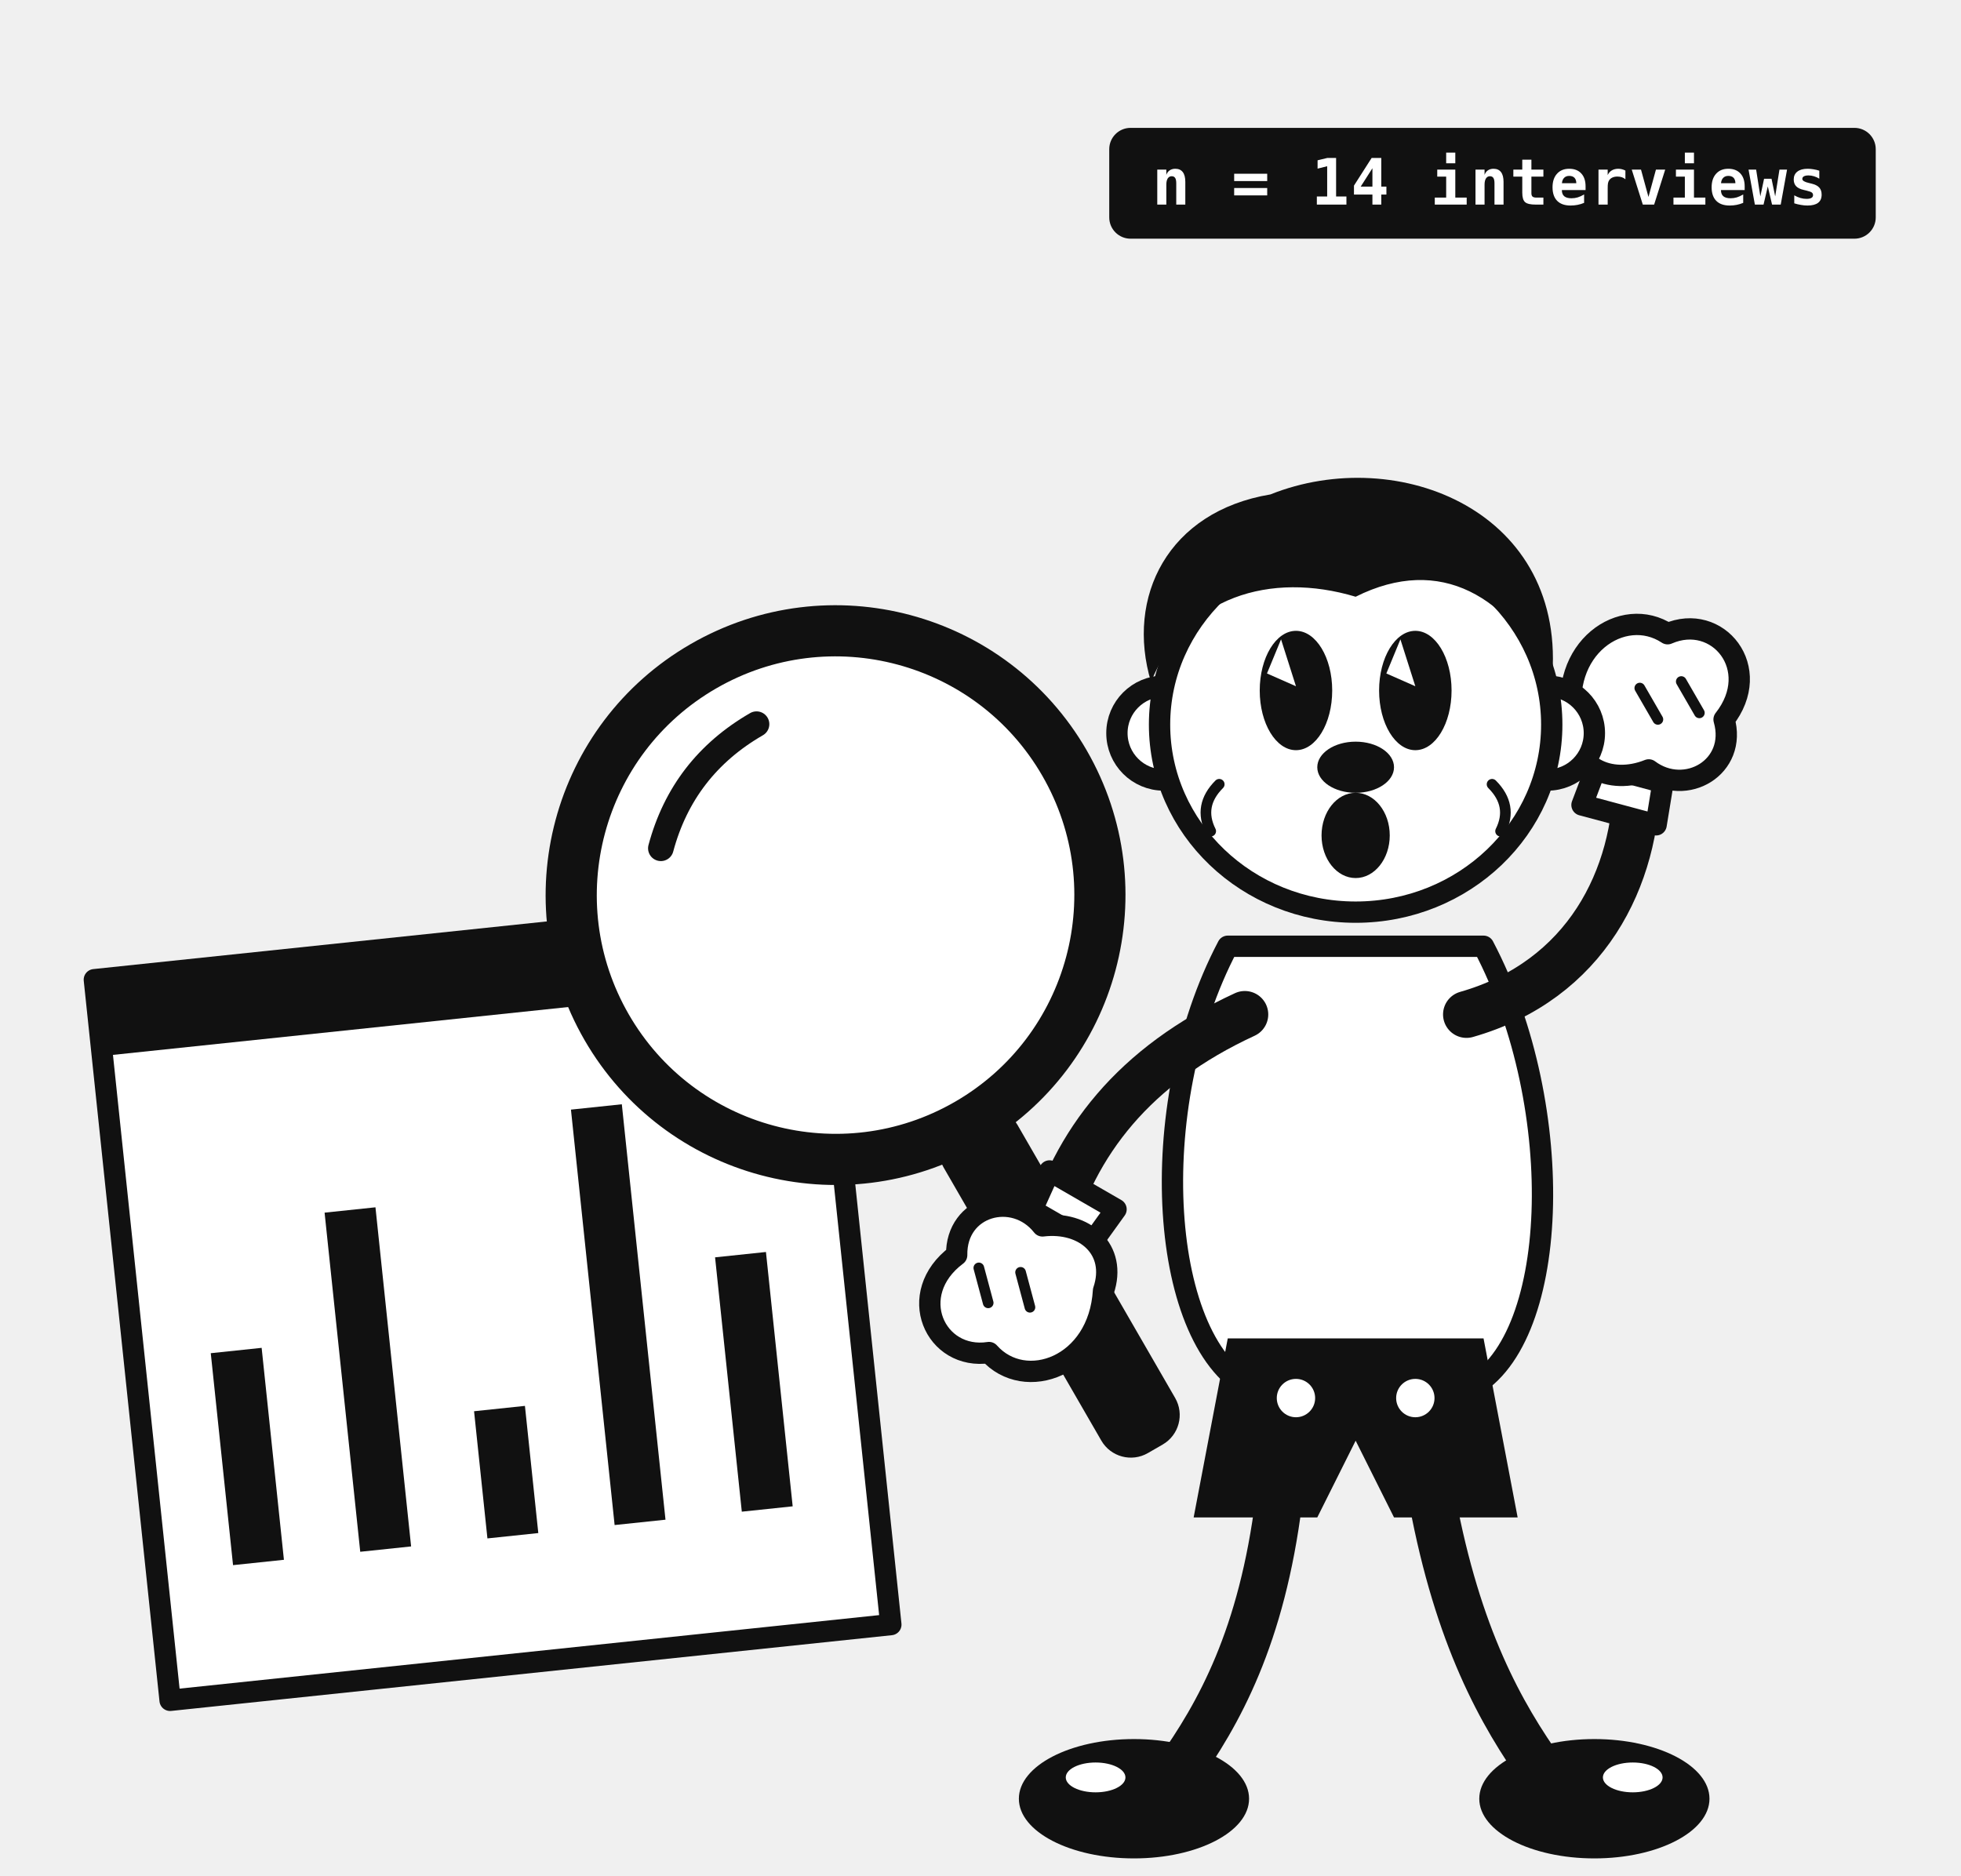
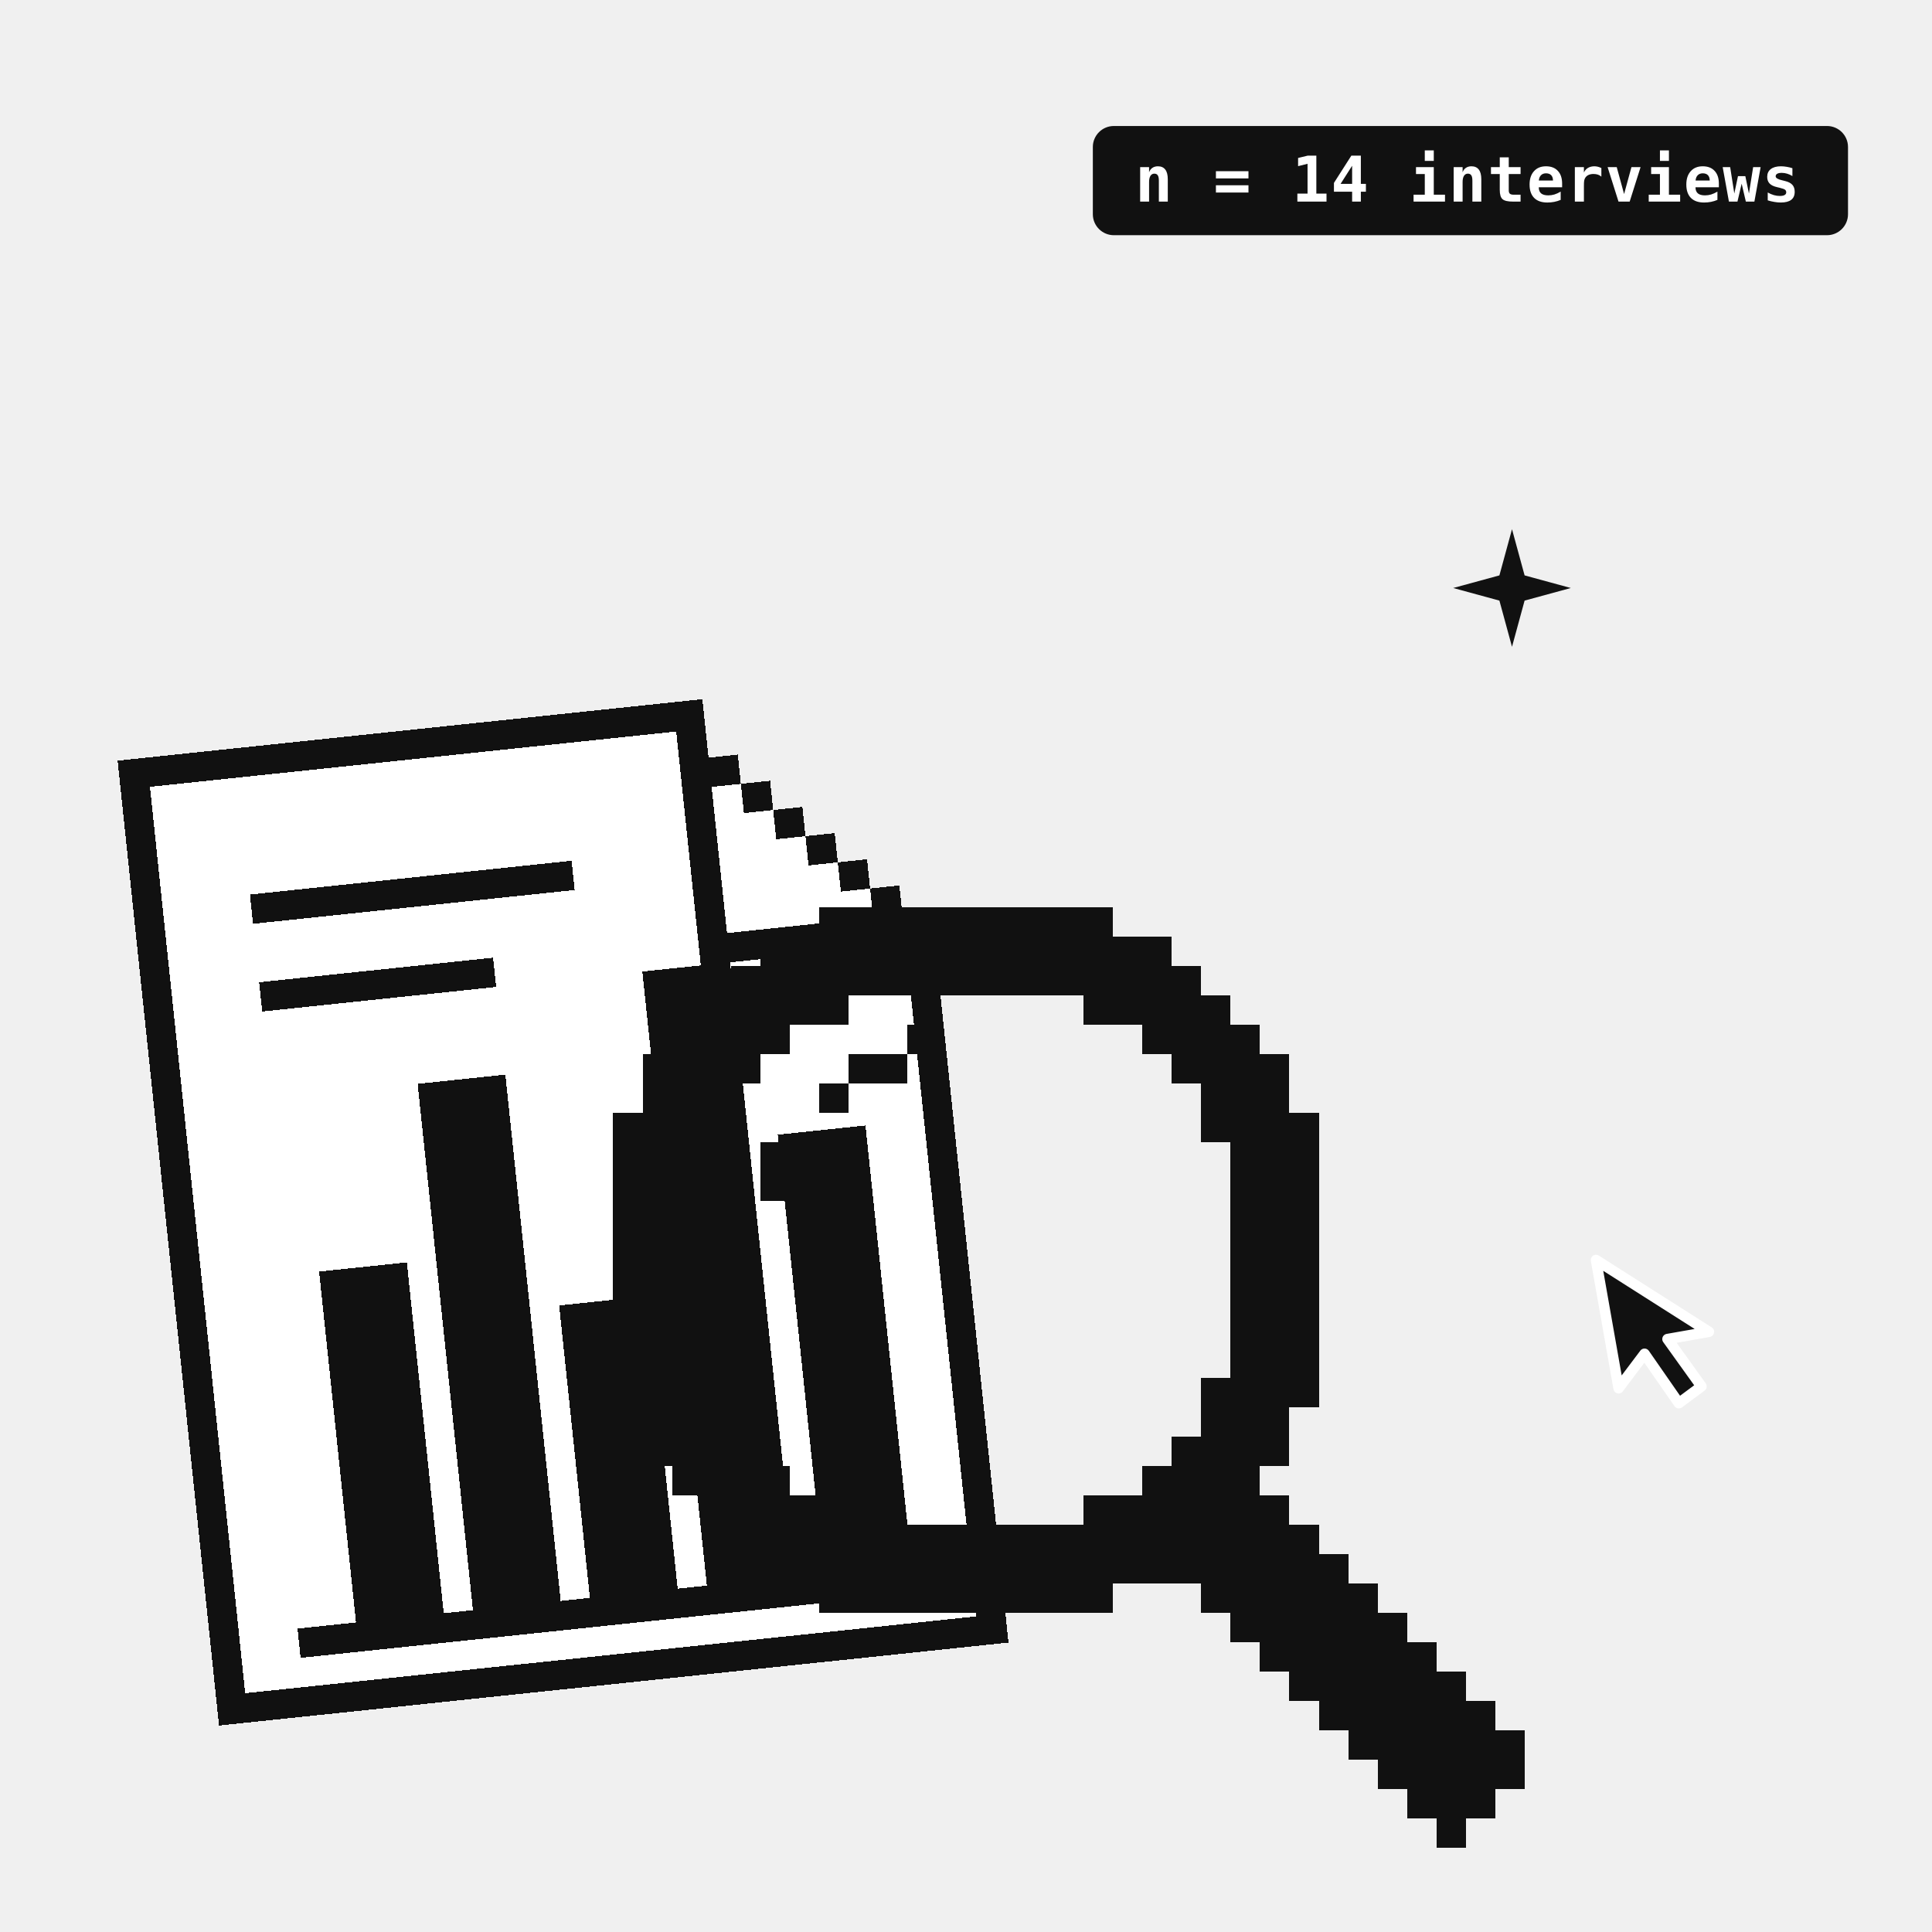
- <svg xmlns="http://www.w3.org/2000/svg" viewBox="0 0 460 440" role="img" aria-label="Retro cartoon researcher inspecting a sticky note chart with a magnifying glass">
+ <svg xmlns="http://www.w3.org/2000/svg" viewBox="0 0 460 460" role="img" aria-label="Pixel-art magnifying glass over a document with a bar chart">
  <style>
    .k{fill:#111111}
+     .w{fill:#ffffff}
    .p{fill:#ffffff;stroke:#111111;stroke-width:5;stroke-linejoin:round;stroke-linecap:round}
    .l{fill:none;stroke:#111111;stroke-width:5;stroke-linecap:round;stroke-linejoin:round}
    .t{fill:none;stroke:#111111;stroke-width:2.5;stroke-linecap:round}
    .d{fill:none;stroke:#111111;stroke-width:3;stroke-dasharray:2 10;stroke-linecap:round}
-     .n{fill:none;stroke:#111111;stroke-width:11;stroke-linecap:round;stroke-linejoin:round}
-     .w{fill:#ffffff}
    .tx{font:600 15px 'DM Mono',ui-monospace,monospace;fill:#ffffff;letter-spacing:.02em}
    .tk{font:600 15px 'DM Mono',ui-monospace,monospace;fill:#111111;letter-spacing:.02em}
+     .px{font:400 16px 'Silkscreen','Courier New',monospace;fill:#111111}
  </style>
-   <g transform="rotate(-6 120 300)">
-     <rect class="p" x="30" y="220" width="170" height="170" />
-     <path class="k" d="M30 220 h170 v18 h-170z" />
-     <path class="l" d="M54 360 V310 M84 360 V280 M114 360 V330 M144 360 V262 M174 360 V300" style="stroke-width:12;stroke-linecap:butt" />
+   <g transform="rotate(-6 140 290)">
+     <g transform="translate(40 170) scale(7)" shape-rendering="crispEdges">
+       <path class="w" d="M1 1h18v1h-18zM1 2h18v1h-18zM1 3h18v1h-18zM20 3h1v1h-1zM1 4h18v1h-18zM20 4h2v1h-2zM1 5h3v1h-3zM15 5h4v1h-4zM20 5h3v1h-3zM1 6h18v1h-18zM20 6h4v1h-4zM1 7h18v1h-18zM20 7h5v1h-5zM1 8h3v1h-3zM12 8h7v1h-7zM1 9h16v1h-16zM20 9h6v1h-6zM1 10h16v1h-16zM20 10h6v1h-6zM1 11h16v1h-16zM20 11h6v1h-6zM1 12h8v1h-8zM12 12h5v1h-5zM20 12h6v1h-6zM1 13h8v1h-8zM12 13h5v1h-5zM20 13h6v1h-6zM1 14h8v1h-8zM12 14h5v1h-5zM20 14h6v1h-6zM1 15h8v1h-8zM12 15h5v1h-5zM20 15h1v1h-1zM24 15h2v1h-2zM1 16h8v1h-8zM12 16h5v1h-5zM20 16h1v1h-1zM24 16h2v1h-2zM1 17h8v1h-8zM12 17h5v1h-5zM20 17h1v1h-1zM24 17h2v1h-2zM1 18h4v1h-4zM8 18h1v1h-1zM12 18h5v1h-5zM20 18h1v1h-1zM24 18h2v1h-2zM1 19h4v1h-4zM8 19h1v1h-1zM12 19h5v1h-5zM20 19h1v1h-1zM24 19h2v1h-2zM1 20h4v1h-4zM8 20h1v1h-1zM12 20h1v1h-1zM16 20h1v1h-1zM20 20h1v1h-1zM24 20h2v1h-2zM1 21h4v1h-4zM8 21h1v1h-1zM12 21h1v1h-1zM16 21h1v1h-1zM20 21h1v1h-1zM24 21h2v1h-2zM1 22h4v1h-4zM8 22h1v1h-1zM12 22h1v1h-1zM16 22h1v1h-1zM20 22h1v1h-1zM24 22h2v1h-2zM1 23h4v1h-4zM8 23h1v1h-1zM12 23h1v1h-1zM16 23h1v1h-1zM20 23h1v1h-1zM24 23h2v1h-2zM1 24h4v1h-4zM8 24h1v1h-1zM12 24h1v1h-1zM16 24h1v1h-1zM20 24h1v1h-1zM24 24h2v1h-2zM1 25h4v1h-4zM8 25h1v1h-1zM12 25h1v1h-1zM16 25h1v1h-1zM20 25h1v1h-1zM24 25h2v1h-2zM1 26h4v1h-4zM8 26h1v1h-1zM12 26h1v1h-1zM16 26h1v1h-1zM20 26h1v1h-1zM24 26h2v1h-2zM1 27h4v1h-4zM8 27h1v1h-1zM12 27h1v1h-1zM16 27h1v1h-1zM20 27h1v1h-1zM24 27h2v1h-2zM1 28h4v1h-4zM8 28h1v1h-1zM12 28h1v1h-1zM16 28h1v1h-1zM20 28h1v1h-1zM24 28h2v1h-2zM1 29h4v1h-4zM8 29h1v1h-1zM12 29h1v1h-1zM16 29h1v1h-1zM20 29h1v1h-1zM24 29h2v1h-2zM1 30h2v1h-2zM1 31h25v1h-25z" />
+       <path class="k" d="M0 0h20v1h-20zM0 1h1v1h-1zM19 1h1v1h-1zM0 2h1v1h-1zM19 2h2v1h-2zM0 3h1v1h-1zM19 3h1v1h-1zM21 3h1v1h-1zM0 4h1v1h-1zM19 4h1v1h-1zM22 4h1v1h-1zM0 5h1v1h-1zM4 5h11v1h-11zM19 5h1v1h-1zM23 5h1v1h-1zM0 6h1v1h-1zM19 6h1v1h-1zM24 6h1v1h-1zM0 7h1v1h-1zM19 7h1v1h-1zM25 7h1v1h-1zM0 8h1v1h-1zM4 8h8v1h-8zM19 8h9v1h-9zM0 9h1v1h-1zM17 9h3v1h-3zM26 9h1v1h-1zM0 10h1v1h-1zM17 10h3v1h-3zM26 10h1v1h-1zM0 11h1v1h-1zM17 11h3v1h-3zM26 11h1v1h-1zM0 12h1v1h-1zM9 12h3v1h-3zM17 12h3v1h-3zM26 12h1v1h-1zM0 13h1v1h-1zM9 13h3v1h-3zM17 13h3v1h-3zM26 13h1v1h-1zM0 14h1v1h-1zM9 14h3v1h-3zM17 14h3v1h-3zM26 14h1v1h-1zM0 15h1v1h-1zM9 15h3v1h-3zM17 15h3v1h-3zM21 15h3v1h-3zM26 15h1v1h-1zM0 16h1v1h-1zM9 16h3v1h-3zM17 16h3v1h-3zM21 16h3v1h-3zM26 16h1v1h-1zM0 17h1v1h-1zM9 17h3v1h-3zM17 17h3v1h-3zM21 17h3v1h-3zM26 17h1v1h-1zM0 18h1v1h-1zM5 18h3v1h-3zM9 18h3v1h-3zM17 18h3v1h-3zM21 18h3v1h-3zM26 18h1v1h-1zM0 19h1v1h-1zM5 19h3v1h-3zM9 19h3v1h-3zM17 19h3v1h-3zM21 19h3v1h-3zM26 19h1v1h-1zM0 20h1v1h-1zM5 20h3v1h-3zM9 20h3v1h-3zM13 20h3v1h-3zM17 20h3v1h-3zM21 20h3v1h-3zM26 20h1v1h-1zM0 21h1v1h-1zM5 21h3v1h-3zM9 21h3v1h-3zM13 21h3v1h-3zM17 21h3v1h-3zM21 21h3v1h-3zM26 21h1v1h-1zM0 22h1v1h-1zM5 22h3v1h-3zM9 22h3v1h-3zM13 22h3v1h-3zM17 22h3v1h-3zM21 22h3v1h-3zM26 22h1v1h-1zM0 23h1v1h-1zM5 23h3v1h-3zM9 23h3v1h-3zM13 23h3v1h-3zM17 23h3v1h-3zM21 23h3v1h-3zM26 23h1v1h-1zM0 24h1v1h-1zM5 24h3v1h-3zM9 24h3v1h-3zM13 24h3v1h-3zM17 24h3v1h-3zM21 24h3v1h-3zM26 24h1v1h-1zM0 25h1v1h-1zM5 25h3v1h-3zM9 25h3v1h-3zM13 25h3v1h-3zM17 25h3v1h-3zM21 25h3v1h-3zM26 25h1v1h-1zM0 26h1v1h-1zM5 26h3v1h-3zM9 26h3v1h-3zM13 26h3v1h-3zM17 26h3v1h-3zM21 26h3v1h-3zM26 26h1v1h-1zM0 27h1v1h-1zM5 27h3v1h-3zM9 27h3v1h-3zM13 27h3v1h-3zM17 27h3v1h-3zM21 27h3v1h-3zM26 27h1v1h-1zM0 28h1v1h-1zM5 28h3v1h-3zM9 28h3v1h-3zM13 28h3v1h-3zM17 28h3v1h-3zM21 28h3v1h-3zM26 28h1v1h-1zM0 29h1v1h-1zM5 29h3v1h-3zM9 29h3v1h-3zM13 29h3v1h-3zM17 29h3v1h-3zM21 29h3v1h-3zM26 29h1v1h-1zM0 30h1v1h-1zM3 30h24v1h-24zM0 31h1v1h-1zM26 31h1v1h-1zM0 32h27v1h-27z" />
+     </g>
  </g>
-   <path class="n" d="M300 352 C296 384 286 402 276 416" />
-   <path class="n" d="M336 352 C342 384 352 402 362 416" />
-   <g transform="translate(266 422) scale(1 1)">
-     <ellipse class="k" cx="0" cy="0" rx="27" ry="14" />
-     <ellipse class="w" cx="-9" cy="-5" rx="7" ry="3.5" />
-   </g>
-   <g transform="translate(374 422) scale(-1 1)">
-     <ellipse class="k" cx="0" cy="0" rx="27" ry="14" />
-     <ellipse class="w" cx="-9" cy="-5" rx="7" ry="3.5" />
-   </g>
-   <g transform="translate(318 220) scale(1)">
-     <path class="p" d="M-30 2 C-50 40 -46 96 -24 106 L26 106 C48 96 50 40 30 2 Z" />
-     <path class="k" d="M-30 94 L30 94 L38 136 L9 136 L0 118 L-9 136 L-38 136 Z" />
-     <circle class="w" cx="-14" cy="108" r="4.5" />
-     <circle class="w" cx="14" cy="108" r="4.5" />
-   </g>
-   <g transform="translate(196 210) rotate(-30)">
-     <rect class="k" x="-10" y="60" width="20" height="90" rx="8" />
-     <circle class="p" cx="0" cy="0" r="62" style="stroke-width:12" />
-     <path class="l" d="M-30 -30 q14 -14 34 -14" style="stroke-width:6" />
-   </g>
-   <path class="n" d="M292 238 C266 250 252 268 246 290" />
-   <g transform="translate(242 300) rotate(-150) scale(1)">
-     <path class="p" d="M-8 14 L8 14 L9 24 L-9 24Z" />
-     <path class="p" d="M-16 6 C-24 -10 -12 -24 0 -20 C10 -28 24 -18 18 -4 C24 6 14 16 4 12 C-4 18 -14 16 -16 6Z" />
-     <path class="t" d="M-3 -6 l6 6 M6 -10 l6 6" />
-   </g>
-   <path class="n" d="M344 238 C372 230 384 206 384 182" />
-   <g transform="translate(386 168) rotate(15) scale(1)">
-     <path class="p" d="M-8 14 L8 14 L9 24 L-9 24Z" />
-     <path class="p" d="M-16 6 C-24 -10 -12 -24 0 -20 C10 -28 24 -18 18 -4 C24 6 14 16 4 12 C-4 18 -14 16 -16 6Z" />
-     <path class="t" d="M-3 -6 l6 6 M6 -10 l6 6" />
-   </g>
-   <g transform="translate(318 170) scale(-1 1)">
-     <circle class="p" cx="-45" cy="2" r="11" />
-     <circle class="p" cx="45" cy="2" r="11" />
-     <ellipse class="p" cx="0" cy="0" rx="46" ry="44" />
-     <path class="k" d="M-46 -10 C-50 -50 -10 -66 20 -54 C44 -50 54 -30 48 -10 C40 -30 20 -36 0 -30 C-20 -40 -36 -30 -46 -10Z" />
-     <g class="pupil">
-       <ellipse class="k" cx="-14" cy="-8" rx="8.5" ry="14" />
-       <ellipse class="k" cx="14" cy="-8" rx="8.5" ry="14" />
-       <path class="w" d="M-14 -9 L-10.5 -20 L-7.2 -12Z" />
-       <path class="w" d="M14 -9 L17.5 -20 L20.8 -12Z" />
-     </g>
-     <ellipse class="k" cx="0" cy="10" rx="9" ry="6" />
-     <ellipse class="k" cx="0" cy="26" rx="8" ry="10" />
-     <path class="t" d="M-32 14 q-5 5 -2 11" />
-     <path class="t" d="M32 14 q5 5 2 11" />
+   <g transform="translate(139 209) scale(7)" shape-rendering="crispEdges">
+     <path class="k" d="M8 1h10v1h-10zM6 2h14v1h-14zM5 3h16v1h-16zM4 4h5v1h-5zM17 4h5v1h-5zM3 5h4v1h-4zM11 5h1v1h-1zM19 5h4v1h-4zM2 6h4v1h-4zM9 6h2v1h-2zM20 6h4v1h-4zM2 7h3v1h-3zM8 7h1v1h-1zM21 7h3v1h-3zM1 8h4v1h-4zM21 8h4v1h-4zM1 9h3v1h-3zM6 9h1v1h-1zM22 9h3v1h-3zM1 10h3v1h-3zM6 10h1v1h-1zM22 10h3v1h-3zM1 11h3v1h-3zM22 11h3v1h-3zM1 12h3v1h-3zM22 12h3v1h-3zM1 13h3v1h-3zM22 13h3v1h-3zM1 14h3v1h-3zM22 14h3v1h-3zM1 15h3v1h-3zM22 15h3v1h-3zM1 16h3v1h-3zM22 16h3v1h-3zM1 17h4v1h-4zM21 17h4v1h-4zM2 18h3v1h-3zM21 18h3v1h-3zM2 19h4v1h-4zM20 19h4v1h-4zM3 20h4v1h-4zM19 20h4v1h-4zM4 21h5v1h-5zM17 21h7v1h-7zM5 22h20v1h-20zM6 23h20v1h-20zM8 24h10v1h-10zM21 24h6v1h-6zM22 25h6v1h-6zM23 26h6v1h-6zM24 27h6v1h-6zM25 28h6v1h-6zM26 29h6v1h-6zM27 30h5v1h-5zM28 31h3v1h-3zM29 32h1v1h-1z" />
  </g>
  <g transform="translate(260.2 30)">
    <rect x="0" y="0" width="179.8" height="26" rx="5" class="k" />
    <text x="10" y="18" class="tx">n = 14 interviews</text>
  </g>
+   <g transform="translate(380 300) rotate(-10) scale(0.5)">
+     <path class="k" d="M0 0 L0 62 L15 48 L27 74 L39 68 L27 43 L47 43 Z" stroke="#ffffff" stroke-width="5" stroke-linejoin="round" />
+   </g>
+   <path class="k" transform="translate(360 140) scale(1)" d="M0 -14 L3 -3 L14 0 L3 3 L0 14 L-3 3 L-14 0 L-3 -3Z" />
</svg>
